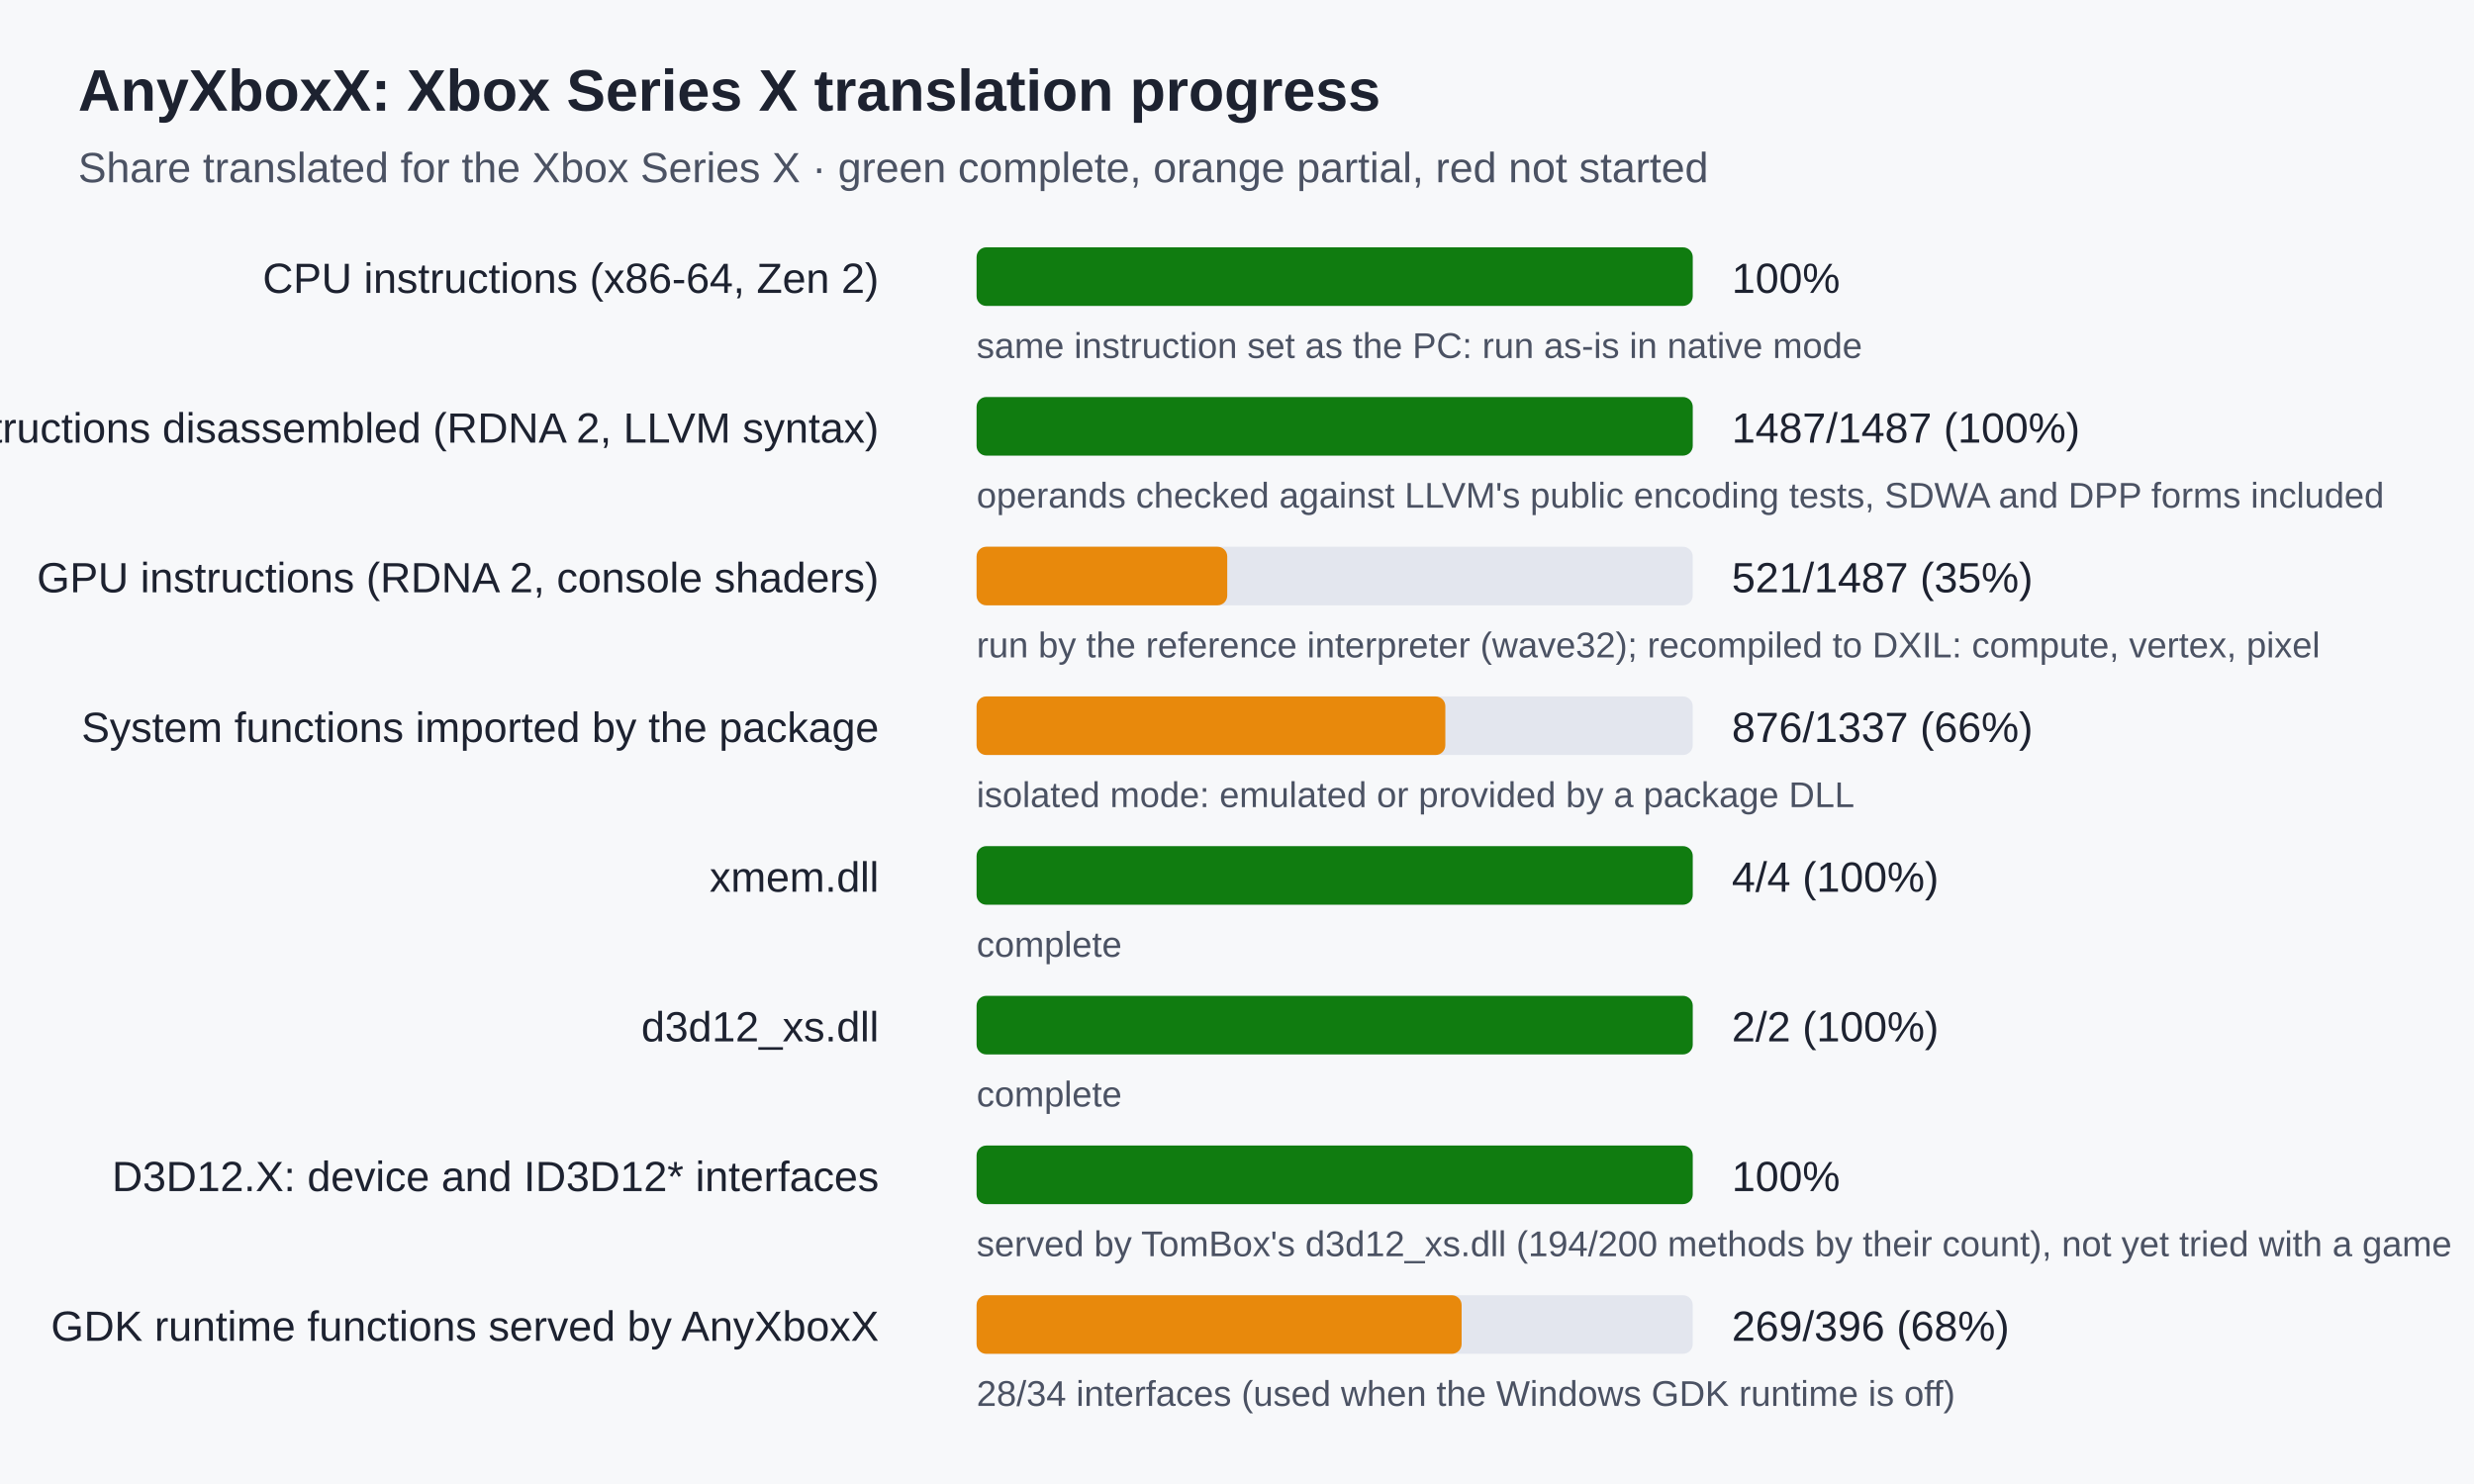
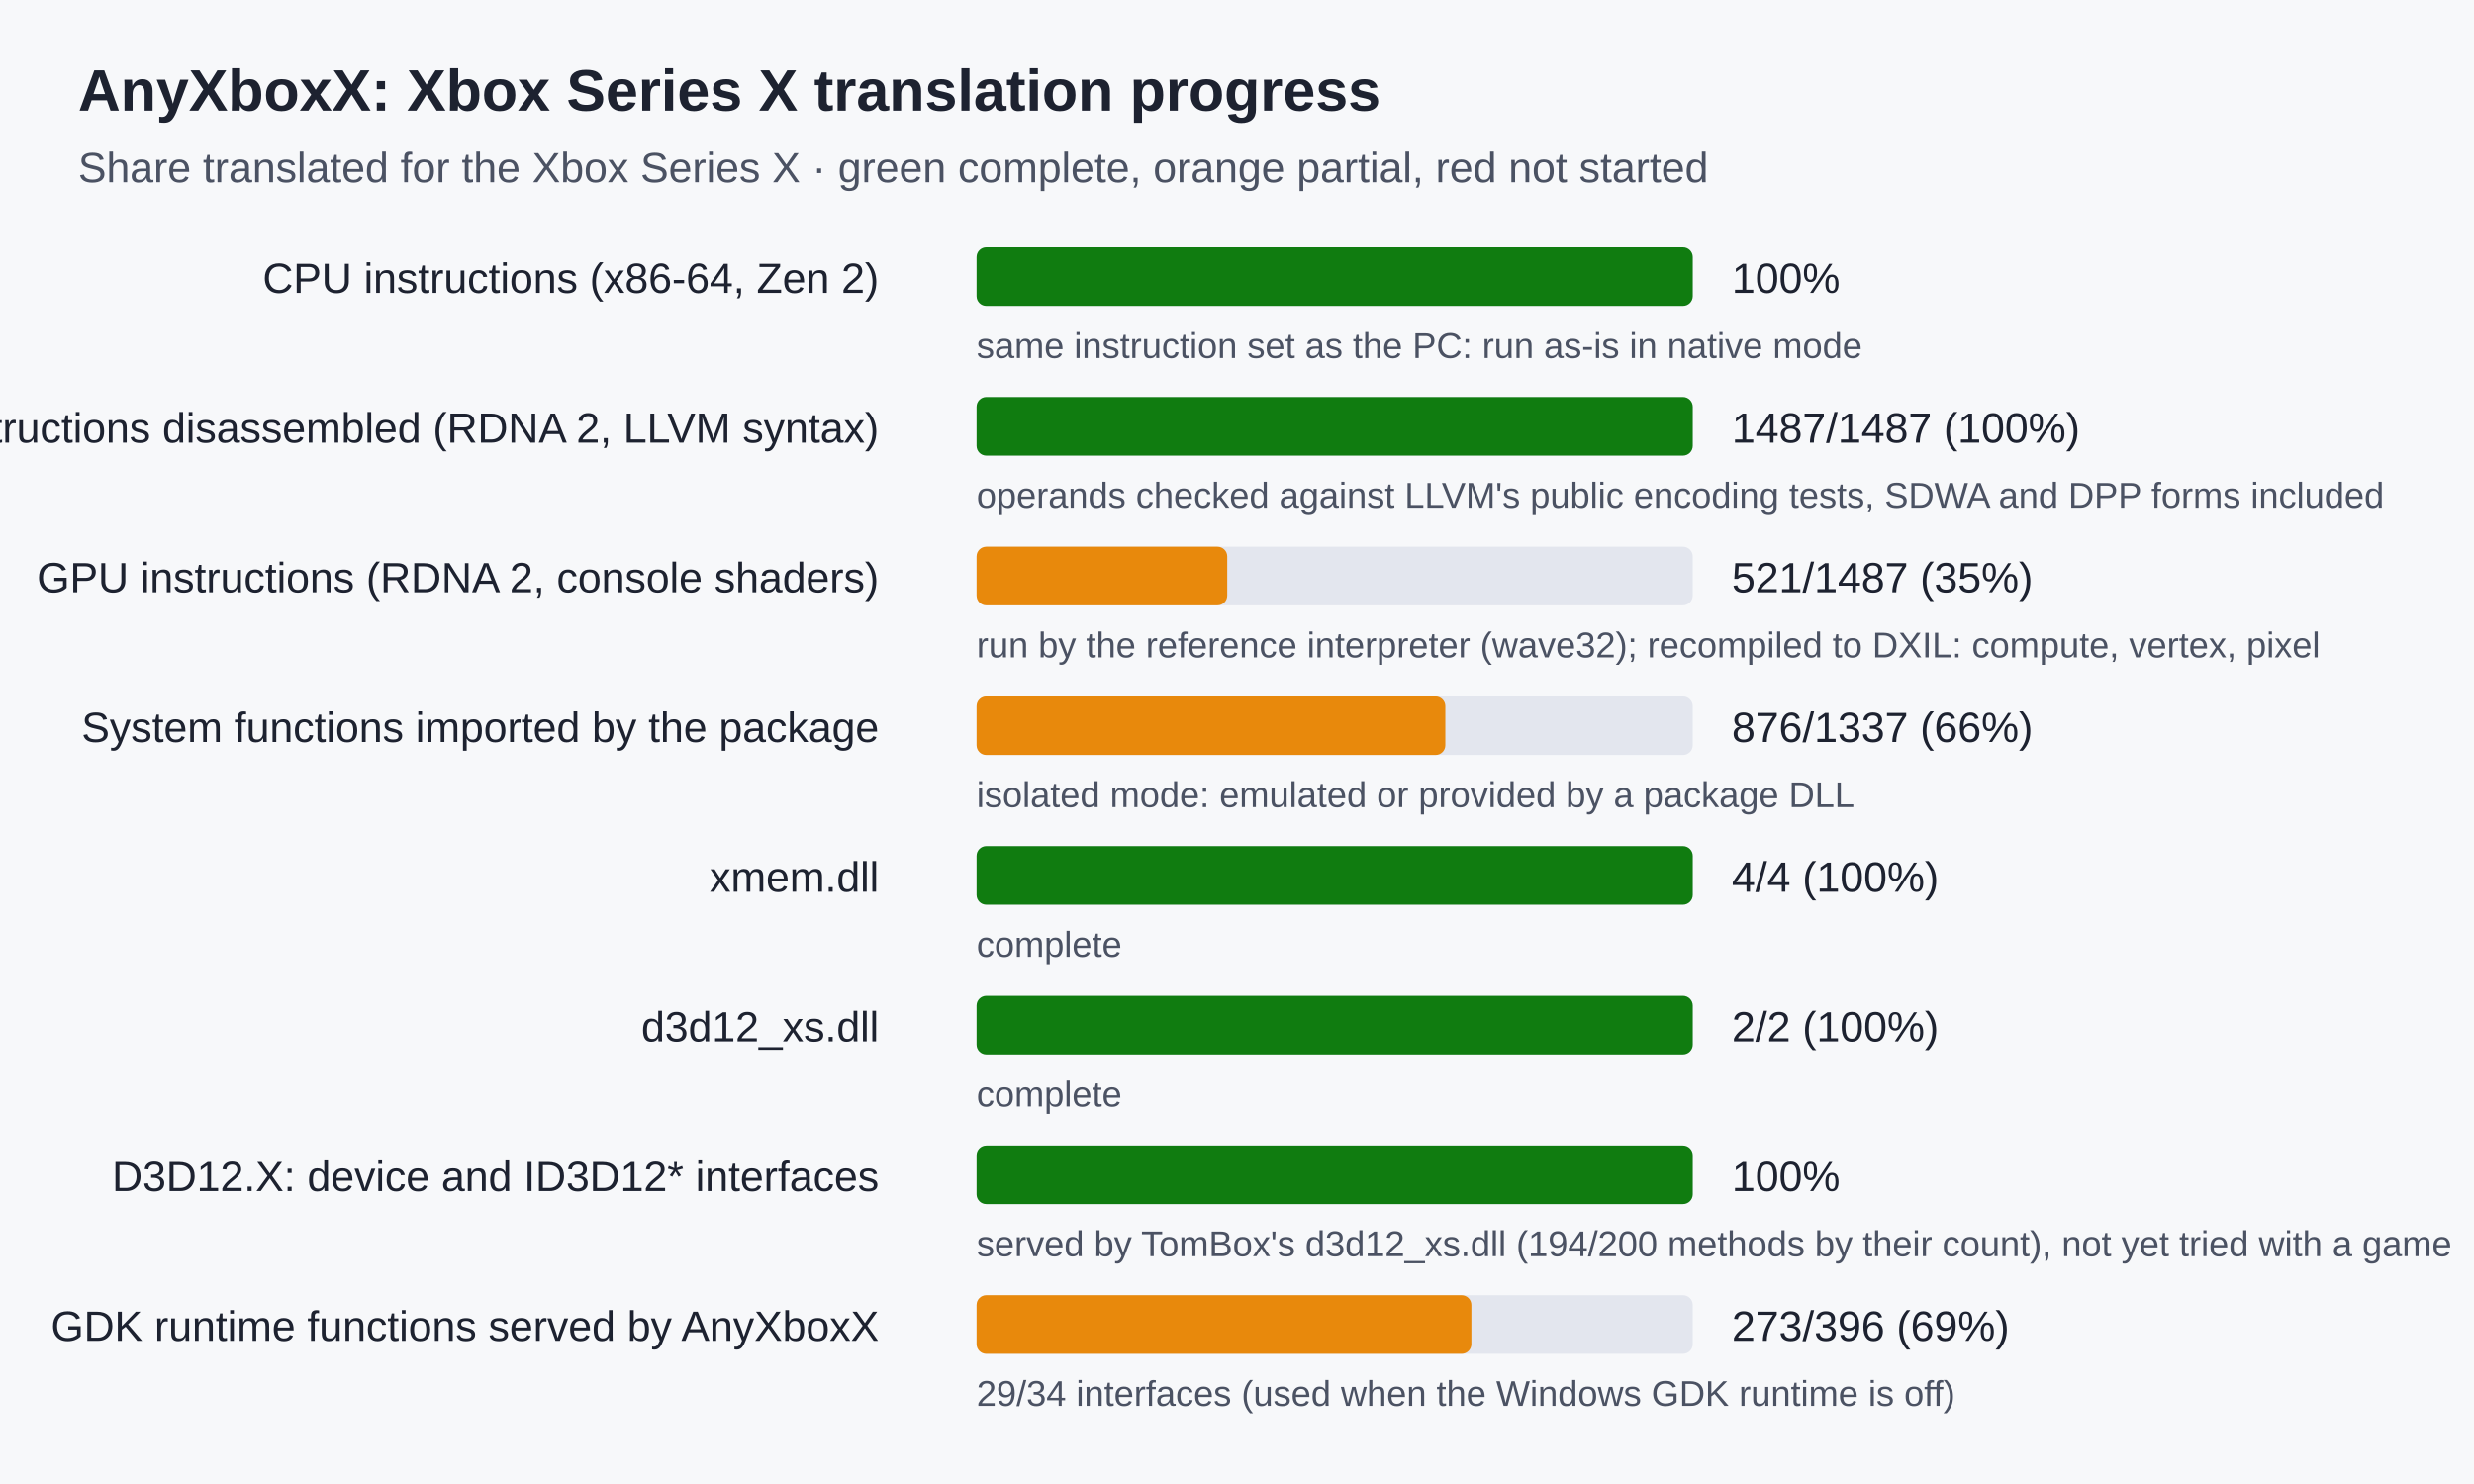
<svg xmlns="http://www.w3.org/2000/svg" width="760" height="456" viewBox="0 0 760 456" font-family="Segoe UI, Arial, sans-serif" font-size="13">
  <rect width="760" height="456" fill="#f7f8fa" />
  <text x="24" y="34" font-size="18" font-weight="600" fill="#1d2230">AnyXboxX: Xbox Series X translation progress</text>
  <text x="24" y="56" fill="#4b5263">Share translated for the Xbox Series X · green complete, orange partial, red not started</text>
  <text x="270" y="90" text-anchor="end" fill="#1d2230">CPU instructions (x86-64, Zen 2)</text>
  <rect x="300" y="76" width="220" height="18" rx="3" fill="#e3e6ee" />
  <rect x="300" y="76" width="220" height="18" rx="3" fill="#107c10" />
  <text x="532" y="90" fill="#1d2230">100%</text>
  <text x="300" y="110" font-size="11" fill="#4b5263">same instruction set as the PC: run as-is in native mode</text>
  <text x="270" y="136" text-anchor="end" fill="#1d2230">GPU instructions disassembled (RDNA 2, LLVM syntax)</text>
  <rect x="300" y="122" width="220" height="18" rx="3" fill="#e3e6ee" />
  <rect x="300" y="122" width="220" height="18" rx="3" fill="#107c10" />
  <text x="532" y="136" fill="#1d2230">1487/1487 (100%)</text>
  <text x="300" y="156" font-size="11" fill="#4b5263">operands checked against LLVM's public encoding tests, SDWA and DPP forms included</text>
  <text x="270" y="182" text-anchor="end" fill="#1d2230">GPU instructions (RDNA 2, console shaders)</text>
  <rect x="300" y="168" width="220" height="18" rx="3" fill="#e3e6ee" />
  <rect x="300" y="168" width="77" height="18" rx="3" fill="#e8890c" />
  <text x="532" y="182" fill="#1d2230">521/1487 (35%)</text>
  <text x="300" y="202" font-size="11" fill="#4b5263">run by the reference interpreter (wave32); recompiled to DXIL: compute, vertex, pixel</text>
  <text x="270" y="228" text-anchor="end" fill="#1d2230">System functions imported by the package</text>
  <rect x="300" y="214" width="220" height="18" rx="3" fill="#e3e6ee" />
  <rect x="300" y="214" width="144" height="18" rx="3" fill="#e8890c" />
  <text x="532" y="228" fill="#1d2230">876/1337 (66%)</text>
  <text x="300" y="248" font-size="11" fill="#4b5263">isolated mode: emulated or provided by a package DLL</text>
  <text x="270" y="274" text-anchor="end" fill="#1d2230">xmem.dll</text>
  <rect x="300" y="260" width="220" height="18" rx="3" fill="#e3e6ee" />
  <rect x="300" y="260" width="220" height="18" rx="3" fill="#107c10" />
  <text x="532" y="274" fill="#1d2230">4/4 (100%)</text>
  <text x="300" y="294" font-size="11" fill="#4b5263">complete</text>
  <text x="270" y="320" text-anchor="end" fill="#1d2230">d3d12_xs.dll</text>
  <rect x="300" y="306" width="220" height="18" rx="3" fill="#e3e6ee" />
  <rect x="300" y="306" width="220" height="18" rx="3" fill="#107c10" />
  <text x="532" y="320" fill="#1d2230">2/2 (100%)</text>
  <text x="300" y="340" font-size="11" fill="#4b5263">complete</text>
  <text x="270" y="366" text-anchor="end" fill="#1d2230">D3D12.X: device and ID3D12* interfaces</text>
  <rect x="300" y="352" width="220" height="18" rx="3" fill="#e3e6ee" />
  <rect x="300" y="352" width="220" height="18" rx="3" fill="#107c10" />
  <text x="532" y="366" fill="#1d2230">100%</text>
  <text x="300" y="386" font-size="11" fill="#4b5263">served by TomBox's d3d12_xs.dll (194/200 methods by their count), not yet tried with a game</text>
  <text x="270" y="412" text-anchor="end" fill="#1d2230">GDK runtime functions served by AnyXboxX</text>
  <rect x="300" y="398" width="220" height="18" rx="3" fill="#e3e6ee" />
-   <rect x="300" y="398" width="149" height="18" rx="3" fill="#e8890c" />
-   <text x="532" y="412" fill="#1d2230">269/396 (68%)</text>
-   <text x="300" y="432" font-size="11" fill="#4b5263">28/34 interfaces (used when the Windows GDK runtime is off)</text>
+   <rect x="300" y="398" width="152" height="18" rx="3" fill="#e8890c" />
+   <text x="532" y="412" fill="#1d2230">273/396 (69%)</text>
+   <text x="300" y="432" font-size="11" fill="#4b5263">29/34 interfaces (used when the Windows GDK runtime is off)</text>
</svg>
